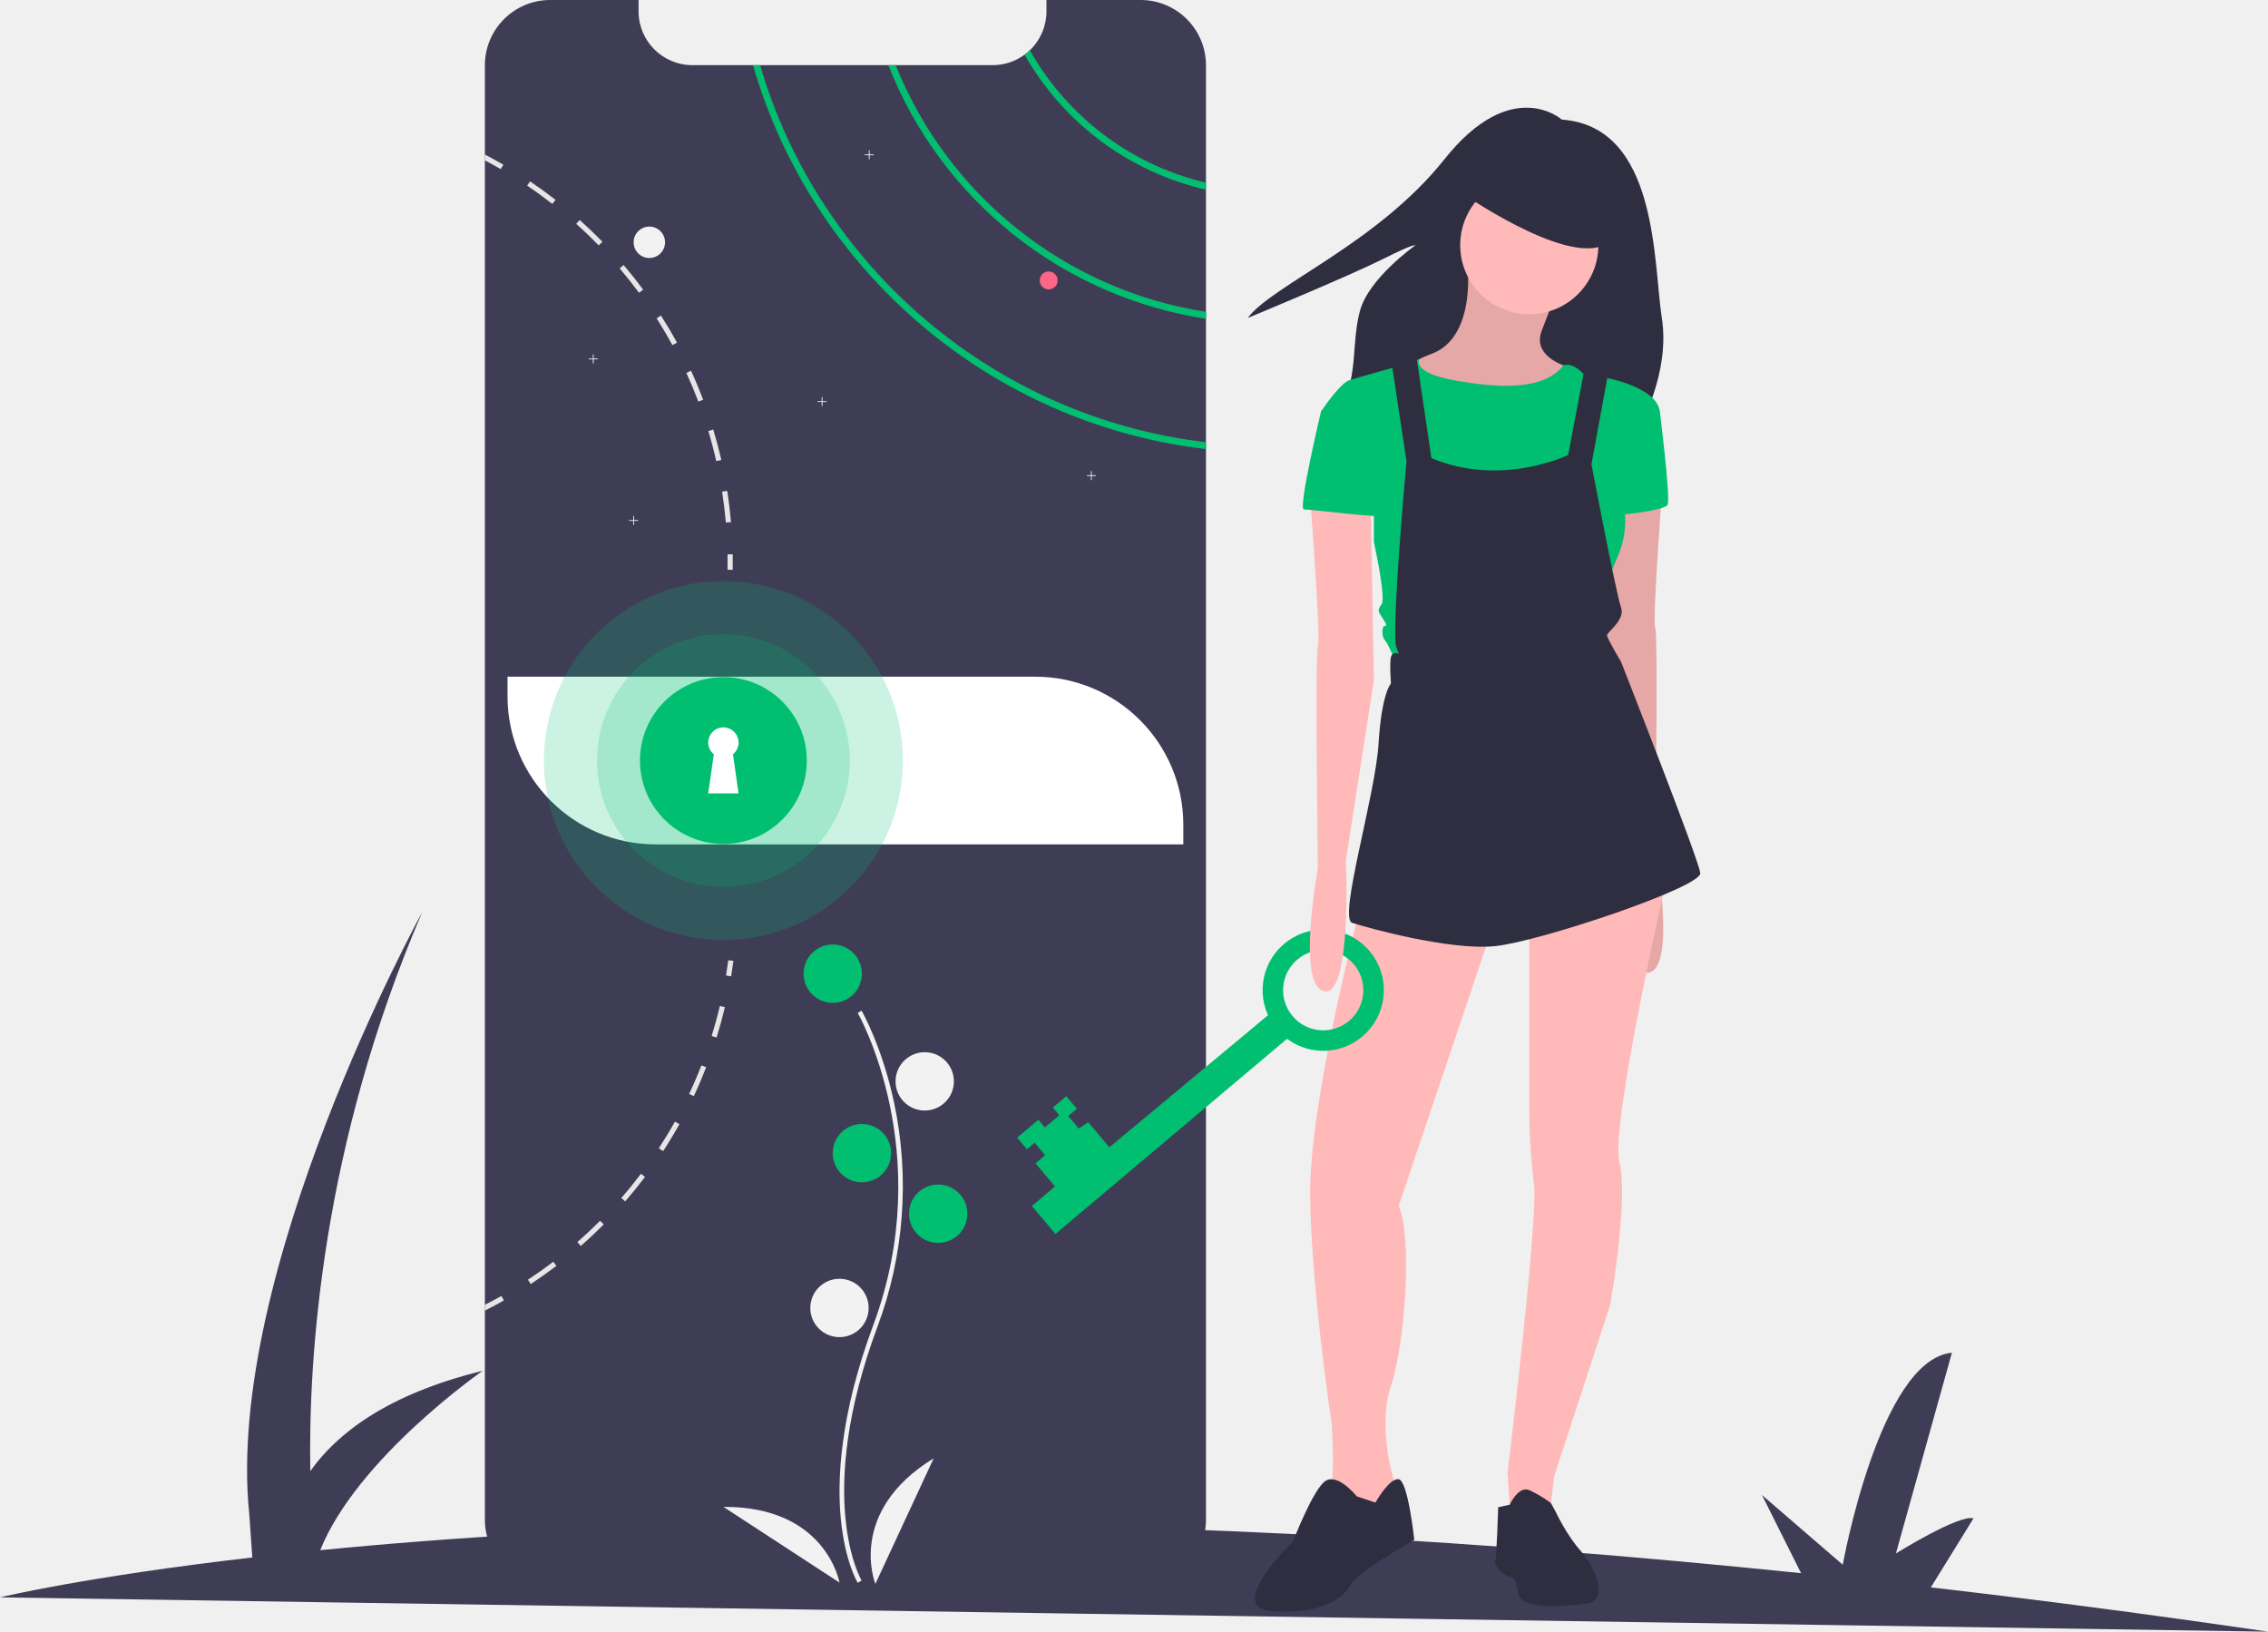
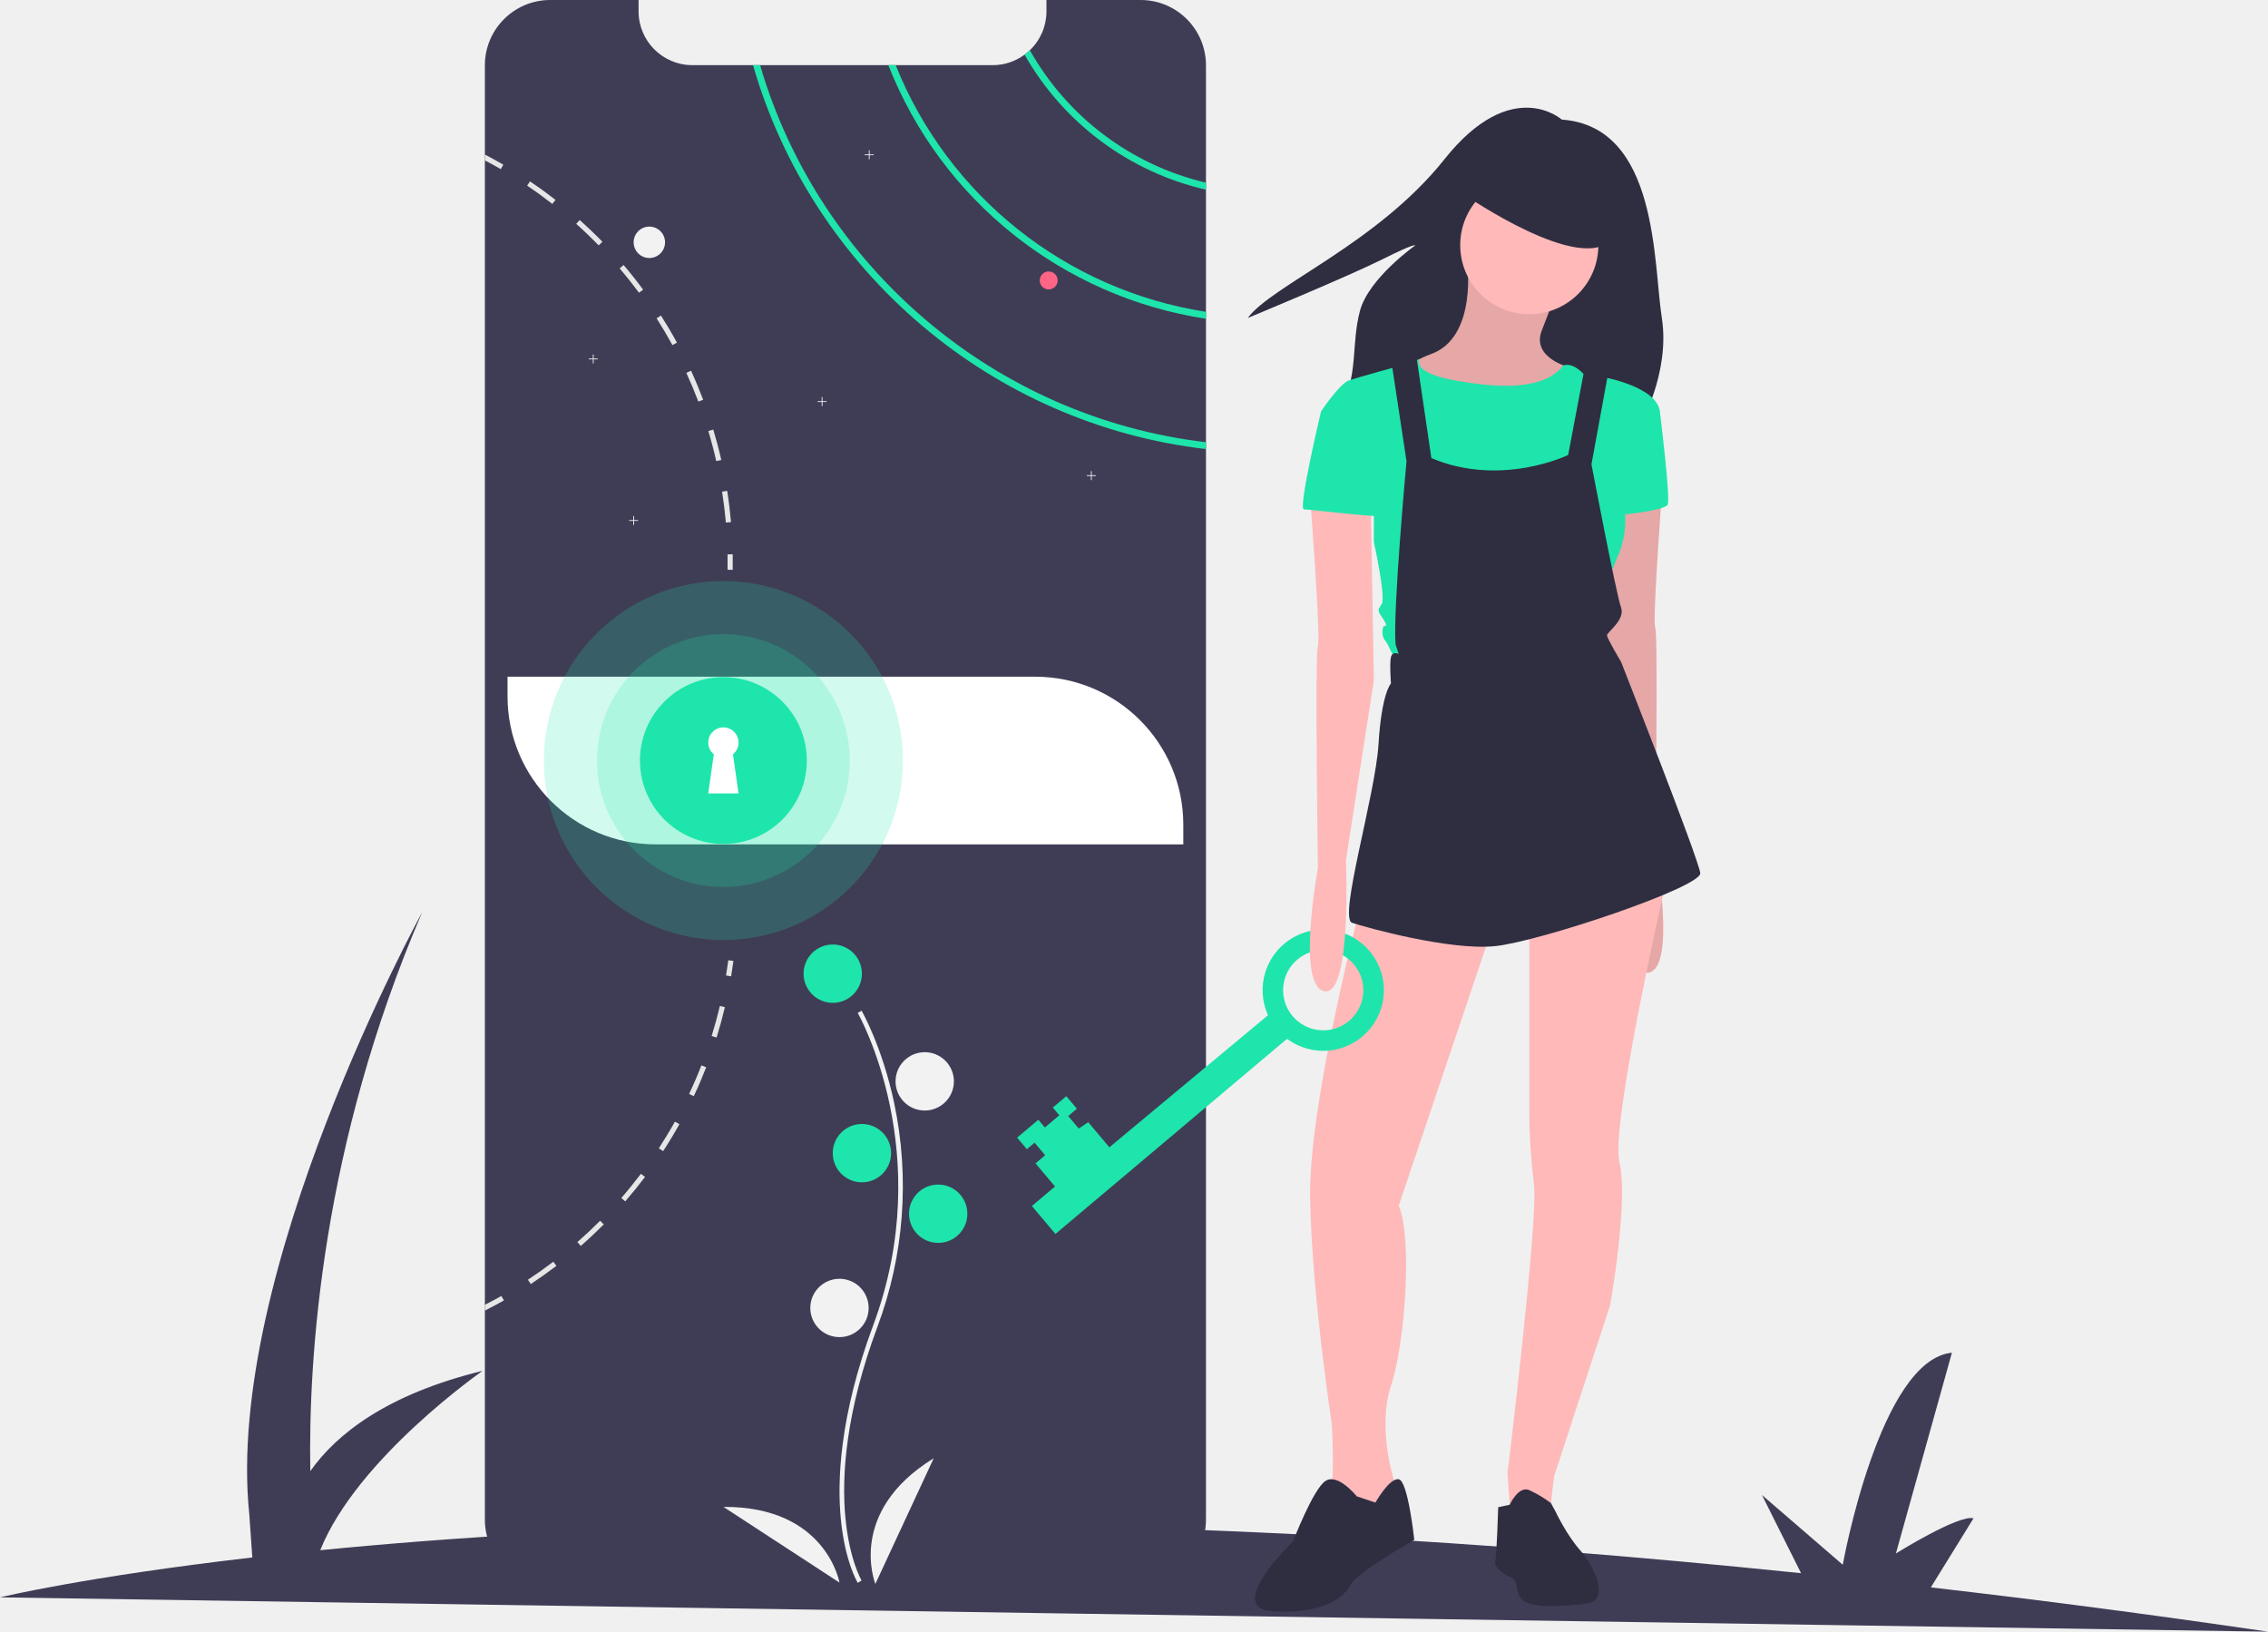
<svg xmlns="http://www.w3.org/2000/svg" id="eb1b09ad-1fe0-40ca-8096-34696e14e30a" data-name="Layer 1" width="1010.892" height="727.284" viewBox="0 0 1010.892 727.284">
  <path d="M1105.446,813.642q-78.133-11.444-150.281-19.73l19.02-30.778c-6.412-1.894-34.585,15.651-34.585,15.651l24.967-89.48c-32.248,3.107-48.658,94.513-48.658,94.513L879.884,752.723l17.438,34.854c-147.212-15.195-274.351-21.165-381.29-21.853L532.311,739.381c-6.412-1.894-34.585,15.651-34.585,15.651l24.967-89.48c-32.248,3.107-48.658,94.513-48.658,94.513L438.011,728.969l18.469,36.916c-89.651,1.087-162.761,5.872-219.191,11.451,16.467-41.078,72.394-79.96,72.394-79.96-42.708,10.436-65.112,28.152-76.82,44.71-.895-50.818,5.126-145,49.855-249.095,0,0-88.296,160.409-77.048,268.408l1.344,19.175c-74.836,8.625-112.461,17.784-112.461,17.784Z" transform="translate(-94.55416 -86.35794)" fill="#3f3d56" />
  <path d="M632.081,115.488v648.2a29.139,29.139,0,0,1-29.13,29.11h-263.15a29.079,29.079,0,0,1-29.13-29.11v-648.2a29.127,29.127,0,0,1,29.13-29.13h39.38v5.05a23.987,23.987,0,0,0,23.98,23.99h133.84a23.789,23.789,0,0,0,14.22-4.68,22.285,22.285,0,0,0,2.36-1.98,23.917,23.917,0,0,0,7.4-17.33v-5.05h41.97A29.121,29.121,0,0,1,632.081,115.488Z" transform="translate(-94.55416 -86.35794)" fill="#3f3d56" />
  <circle cx="289.426" cy="108" r="7" fill="#f2f2f2" />
-   <path d="M553.581,108.738a22.285,22.285,0,0,1-2.36,1.98,125.247,125.247,0,0,0,80.86,60.19v-3.12A122.299,122.299,0,0,1,553.581,108.738Z" transform="translate(-94.55416 -86.35794)" fill="#01bf71" />
-   <path d="M493.771,115.398h-3.28a181.668,181.668,0,0,0,141.59,113.05v-3.1A178.55,178.55,0,0,1,493.771,115.398Z" transform="translate(-94.55416 -86.35794)" fill="#01bf71" />
-   <path d="M433.351,115.398h-3.16c26.43,91.74,106.18,160.03,201.89,171.12v-3.05C538.031,272.428,459.651,205.438,433.351,115.398Z" transform="translate(-94.55416 -86.35794)" fill="#01bf71" />
+   <path d="M553.581,108.738a22.285,22.285,0,0,1-2.36,1.98,125.247,125.247,0,0,0,80.86,60.19v-3.12A122.299,122.299,0,0,1,553.581,108.738Z" transform="translate(-94.55416 -86.35794)" fill="#1ee5ab" />
+   <path d="M493.771,115.398h-3.28a181.668,181.668,0,0,0,141.59,113.05v-3.1A178.55,178.55,0,0,1,493.771,115.398Z" transform="translate(-94.55416 -86.35794)" fill="#1ee5ab" />
+   <path d="M433.351,115.398h-3.16c26.43,91.74,106.18,160.03,201.89,171.12v-3.05C538.031,272.428,459.651,205.438,433.351,115.398Z" transform="translate(-94.55416 -86.35794)" fill="#1ee5ab" />
  <polygon points="266.426 159.822 264.604 159.822 264.604 158 264.249 158 264.249 159.822 262.426 159.822 262.426 160.178 264.249 160.178 264.249 162 264.604 162 264.604 160.178 266.426 160.178 266.426 159.822" fill="#f2f2f2" />
  <polygon points="389.426 68.822 387.604 68.822 387.604 67 387.249 67 387.249 68.822 385.426 68.822 385.426 69.178 387.249 69.178 387.249 71 387.604 71 387.604 69.178 389.426 69.178 389.426 68.822" fill="#f2f2f2" />
  <polygon points="284.426 231.822 282.604 231.822 282.604 230 282.249 230 282.249 231.822 280.426 231.822 280.426 232.178 282.249 232.178 282.249 234 282.604 234 282.604 232.178 284.426 232.178 284.426 231.822" fill="#f2f2f2" />
  <polygon points="368.426 178.822 366.604 178.822 366.604 177 366.249 177 366.249 178.822 364.426 178.822 364.426 179.178 366.249 179.178 366.249 181 366.604 181 366.604 179.178 368.426 179.178 368.426 178.822" fill="#f2f2f2" />
  <polygon points="488.426 211.822 486.604 211.822 486.604 210 486.249 210 486.249 211.822 484.426 211.822 484.426 212.178 486.249 212.178 486.249 214 486.604 214 486.604 212.178 488.426 212.178 488.426 211.822" fill="#f2f2f2" />
  <circle cx="467.426" cy="125" r="4" fill="#ff6584" />
  <path d="M418.681,305.158l-2.27.35c.71,4.54,1.27,9.18,1.68,13.77l2.29-.2C419.971,314.428,419.401,309.748,418.681,305.158Z" transform="translate(-94.55416 -86.35794)" fill="#e6e6e6" />
  <path d="M412.471,277.818l-2.2.67c1.33,4.4,2.52,8.91,3.53,13.4l2.25-.51C415.021,286.838,413.811,282.278,412.471,277.818Z" transform="translate(-94.55416 -86.35794)" fill="#e6e6e6" />
  <path d="M402.561,251.598l-2.09.96c1.92,4.19,3.72,8.49,5.35,12.79l2.15-.81C406.321,260.188,404.511,255.828,402.561,251.598Z" transform="translate(-94.55416 -86.35794)" fill="#e6e6e6" />
  <path d="M389.161,227.018l-1.94,1.23c2.47,3.88,4.84,7.9,7.04,11.93l2.02-1.1C394.061,234.998,391.661,230.938,389.161,227.018Z" transform="translate(-94.55416 -86.35794)" fill="#e6e6e6" />
  <path d="M372.501,204.488l-1.75,1.49c2.98,3.5,5.88,7.16,8.62,10.86l1.84-1.37C378.451,211.728,375.521,208.028,372.501,204.488Z" transform="translate(-94.55416 -86.35794)" fill="#e6e6e6" />
  <path d="M352.921,184.428l-1.53,1.71c3.44,3.07,6.81,6.3,10.02,9.59l1.65-1.61C359.811,190.788,356.401,187.528,352.921,184.428Z" transform="translate(-94.55416 -86.35794)" fill="#e6e6e6" />
  <path d="M330.801,167.208l-1.29,1.9c3.82,2.57,7.6,5.31,11.23,8.14l1.42-1.81C338.481,172.578,334.661,169.808,330.801,167.208Z" transform="translate(-94.55416 -86.35794)" fill="#e6e6e6" />
  <path d="M310.671,155.248v2.6c2.39,1.25,4.76,2.56,7.08,3.9l1.15-1.99Q314.851,157.418,310.671,155.248Z" transform="translate(-94.55416 -86.35794)" fill="#e6e6e6" />
  <path d="M418.161,521.161c.373-2.236.714-4.519,1.015-6.785l2.279.302c-.304,2.292-.649,4.599-1.026,6.861Z" transform="translate(-94.55416 -86.35794)" fill="#e6e6e6" />
  <path d="M411.752,548.14l2.197.684c1.379-4.444,2.626-8.996,3.707-13.531l-2.239-.53C414.346,539.25,413.121,543.745,411.752,548.14Z" transform="translate(-94.55416 -86.35794)" fill="#e6e6e6" />
  <path d="M401.71,573.972l2.086.978c1.984-4.208,3.84-8.544,5.525-12.884l-2.146-.837C405.511,565.522,403.674,569.811,401.71,573.972Z" transform="translate(-94.55416 -86.35794)" fill="#e6e6e6" />
  <path d="M388.199,598.205l1.928,1.252c2.543-3.899,4.983-7.942,7.254-12.01l-2.005-1.125C393.135,590.345,390.715,594.341,388.199,598.205Z" transform="translate(-94.55416 -86.35794)" fill="#e6e6e6" />
  <path d="M371.482,620.344l1.743,1.51c3.059-3.528,6.025-7.198,8.836-10.91l-1.841-1.377C377.448,613.236,374.512,616.861,371.482,620.344Z" transform="translate(-94.55416 -86.35794)" fill="#e6e6e6" />
  <path d="M351.907,639.989l1.514,1.729c3.516-3.067,6.955-6.304,10.24-9.592l-1.626-1.629C358.787,633.751,355.378,636.943,351.907,639.989Z" transform="translate(-94.55416 -86.35794)" fill="#e6e6e6" />
  <path d="M329.855,656.78l1.27,1.924c3.883-2.564,7.739-5.296,11.438-8.112l-1.39-1.836C337.509,651.548,333.7,654.249,329.855,656.78Z" transform="translate(-94.55416 -86.35794)" fill="#e6e6e6" />
  <path d="M319.161,666.008c-2.78,1.57-5.62,3.09-8.49,4.53v-2.58c2.48-1.26,4.94-2.59,7.35-3.94Z" transform="translate(-94.55416 -86.35794)" fill="#e6e6e6" />
  <path d="M418.836,333.464l2.299-.042c.042,2.321.045,4.654.009,6.936l-2.298-.036C418.88,338.066,418.877,335.759,418.836,333.464Z" transform="translate(-94.55416 -86.35794)" fill="#e6e6e6" />
  <path d="M226.216,301.632H461.427a66,66,0,0,1,66,66v8.736a0,0,0,0,1,0,0H292.216a66,66,0,0,1-66-66v-8.736A0,0,0,0,1,226.216,301.632Z" fill="#fff" />
  <path d="M476.87,791.879c-.229-.375-5.641-9.41-7.517-28.172-1.721-17.213-.614-46.227,14.433-86.698,28.506-76.671-6.569-138.533-6.928-139.149l1.73-1.004c.091.156,9.142,15.929,14.488,41.044a179.061,179.061,0,0,1-7.416,99.807c-28.457,76.54-7.301,112.773-7.084,113.131Z" transform="translate(-94.55416 -86.35794)" fill="#f2f2f2" />
-   <circle cx="371.17" cy="434" r="13" fill="#01bf71" />
+   <circle cx="371.17" cy="434" r="13" fill="#1ee5ab" />
  <circle cx="412.17" cy="482" r="13" fill="#f2f2f2" />
-   <circle cx="384.17" cy="514" r="13" fill="#01bf71" />
-   <circle cx="418.17" cy="541" r="13" fill="#01bf71" />
+   <circle cx="384.17" cy="514" r="13" fill="#1ee5ab" />
+   <circle cx="418.17" cy="541" r="13" fill="#1ee5ab" />
  <circle cx="374.17" cy="583" r="13" fill="#f2f2f2" />
  <path d="M484.724,792.358s-13-32,26-56Z" transform="translate(-94.55416 -86.35794)" fill="#f2f2f2" />
  <path d="M468.736,791.777s-5.916-34.029-51.709-33.738Z" transform="translate(-94.55416 -86.35794)" fill="#f2f2f2" />
-   <circle cx="322.426" cy="339" r="80" fill="#01bf71" opacity="0.2" />
-   <circle cx="322.426" cy="339" r="56.338" fill="#01bf71" opacity="0.2" />
-   <circle cx="322.426" cy="339" r="37.183" fill="#01bf71" />
+   <circle cx="322.426" cy="339" r="80" fill="#1ee5ab" opacity="0.2" />
+   <circle cx="322.426" cy="339" r="56.338" fill="#1ee5ab" opacity="0.2" />
+   <circle cx="322.426" cy="339" r="37.183" fill="#1ee5ab" />
  <path d="M423.741,417.338a6.761,6.761,0,1,0-11.031,5.239l-2.49,17.429h13.521L421.251,422.577A6.746,6.746,0,0,0,423.741,417.338Z" transform="translate(-94.55416 -86.35794)" fill="#fff" />
  <path d="M790.661,139.658s-22.302-19.995-52.294,17.688-76.903,56.139-87.67,70.751c0,0,44.604-18.457,59.985-26.147s14.612-6.152,14.612-6.152-20.764,14.612-24.609,29.223-.769,26.916-7.69,41.528S825.268,276.546,825.268,276.546s13.843-23.84,9.997-48.449S833.727,142.734,790.661,139.658Z" transform="translate(-94.55416 -86.35794)" fill="#2f2e41" />
  <path d="M748.479,202.56s4.85,33.947-15.934,41.567-13.163,18.013-13.163,18.013l31.176,15.241,33.254-10.392,11.085-16.627s-18.013-4.157-13.163-16.627,6.235-16.627,6.235-16.627Z" transform="translate(-94.55416 -86.35794)" fill="#ffb9b9" />
  <path d="M748.479,202.56s4.85,33.947-15.934,41.567-13.163,18.013-13.163,18.013l31.176,15.241,33.254-10.392,11.085-16.627s-18.013-4.157-13.163-16.627,6.235-16.627,6.235-16.627Z" transform="translate(-94.55416 -86.35794)" opacity="0.1" />
  <path d="M835.77,299.551s-4.85,63.737-3.464,66.508,0,99.069,0,99.069,9.699,51.959-2.771,54.73-9.699-58.194-9.699-58.194L807.366,381.3l1.386-79.671Z" transform="translate(-94.55416 -86.35794)" fill="#ffb9b9" />
  <path d="M835.77,299.551s-4.85,63.737-3.464,66.508,0,99.069,0,99.069,9.699,51.959-2.771,54.73-9.699-58.194-9.699-58.194L807.366,381.3l1.386-79.671Z" transform="translate(-94.55416 -86.35794)" opacity="0.1" />
  <path d="M700.676,491.454S677.814,578.053,678.507,620.313,688.206,721.46,688.206,721.46s1.386,25.633-.693,28.404S697.905,764.414,697.905,764.414l13.163-7.621,4.85-5.542V746.401s-7.621-23.555-1.386-42.26,9.699-65.815,3.464-80.364l42.953-127.474Z" transform="translate(-94.55416 -86.35794)" fill="#ffb9b9" />
  <path d="M699.291,753.329S690.977,742.937,685.435,746.401s-14.549,27.019-14.549,27.019-31.176,29.79-9.006,31.176,31.868-6.235,34.64-11.777S724.924,772.727,724.924,772.727s-2.771-26.326-6.928-27.019S707.604,756.1,707.604,756.1Z" transform="translate(-94.55416 -86.35794)" fill="#2f2e41" />
  <path d="M776.19,496.996v85.906a265.616,265.616,0,0,0,2.078,31.176c2.078,15.241-11.777,128.859-11.777,128.859l1.386,20.091,17.32-1.386,2.078-17.32,24.94-76.207s8.313-46.417,4.157-63.737,21.477-128.166,21.477-128.166Z" transform="translate(-94.55416 -86.35794)" fill="#ffb9b9" />
  <path d="M762.335,758.178l5.131-1.115s3.875-8.584,8.725-6.505a52.3,52.3,0,0,1,9.643,5.778l2.134,3.921s4.85,10.392,11.085,17.32,13.163,22.169,2.771,23.555-24.248,2.078-28.404-1.386-1.386-9.006-5.542-10.392-7.621-5.542-6.928-6.928S762.335,758.178,762.335,758.178Z" transform="translate(-94.55416 -86.35794)" fill="#2f2e41" />
  <circle cx="681.636" cy="109.274" r="30.79" fill="#ffb9b9" />
-   <path d="M717.996,249.67l9.151-3.195s-3.609,5.966,15.789,9.43,39.487,4.69,48.494-6.661c0,0,3.465-1.652,8.314,3.197s7.621,3.464,7.621,3.464l-3.464,18.013-6.928,33.254L787.968,332.112l-25.633-5.542L734.623,306.479,724.231,279.46V254.519Z" transform="translate(-94.55416 -86.35794)" fill="#01bf71" />
-   <path d="M802.516,259.369l6.928-4.85s23.555,4.157,24.94,15.241L816.372,304.4a39.437,39.437,0,0,1-.693,29.79c-6.928,15.934-6.235,19.398-6.235,19.398l-4.85,20.784-87.984,6.928s-3.464-8.313-4.85-9.699-1.386-6.235,0-6.235,0-2.078-1.386-4.157-2.078-2.771,0-5.542-3.464-27.712-3.464-27.712V300.936l-23.555-31.176s8.313-12.47,12.47-13.856,23.93-6.85,23.93-6.85l4.474,6.588,6.235,50.143,9.006,30.483,37.921-6.443,14.731-24.733,9.699-29.097Z" transform="translate(-94.55416 -86.35794)" fill="#01bf71" />
-   <path d="M828.843,265.604l5.542,4.157s4.85,38.796,3.464,41.567-25.633,5.542-26.326,4.157S828.843,265.604,828.843,265.604Z" transform="translate(-94.55416 -86.35794)" fill="#01bf71" />
+   <path d="M717.996,249.67l9.151-3.195s-3.609,5.966,15.789,9.43,39.487,4.69,48.494-6.661c0,0,3.465-1.652,8.314,3.197s7.621,3.464,7.621,3.464l-3.464,18.013-6.928,33.254L787.968,332.112l-25.633-5.542L734.623,306.479,724.231,279.46V254.519Z" transform="translate(-94.55416 -86.35794)" fill="#1ee5ab" />
+   <path d="M802.516,259.369l6.928-4.85s23.555,4.157,24.94,15.241L816.372,304.4a39.437,39.437,0,0,1-.693,29.79c-6.928,15.934-6.235,19.398-6.235,19.398l-4.85,20.784-87.984,6.928s-3.464-8.313-4.85-9.699-1.386-6.235,0-6.235,0-2.078-1.386-4.157-2.078-2.771,0-5.542-3.464-27.712-3.464-27.712V300.936l-23.555-31.176s8.313-12.47,12.47-13.856,23.93-6.85,23.93-6.85l4.474,6.588,6.235,50.143,9.006,30.483,37.921-6.443,14.731-24.733,9.699-29.097Z" transform="translate(-94.55416 -86.35794)" fill="#1ee5ab" />
+   <path d="M828.843,265.604l5.542,4.157s4.85,38.796,3.464,41.567-25.633,5.542-26.326,4.157S828.843,265.604,828.843,265.604Z" transform="translate(-94.55416 -86.35794)" fill="#1ee5ab" />
  <path d="M714.532,246.206l6.928,45.724s-6.235,67.894-4.85,81.749l1.386,4.157s-2.771-1.386-3.464,1.386,0,11.777,0,11.777-4.157,4.157-5.542,27.019-18.013,77.593-11.777,79.671,43.646,12.47,63.737,10.392,92.141-26.326,91.448-32.561-35.332-94.22-35.332-94.22S810.83,370.908,810.83,369.523s8.313-6.928,6.235-12.47-13.163-63.737-13.163-63.737l7.621-41.567L801.131,248.977l-7.621,40.182s-29.79,14.549-60.966,1.386l-6.928-47.11Z" transform="translate(-94.55416 -86.35794)" fill="#2f2e41" />
  <path d="M747.864,173.535s51.267,35.332,65.122,19.398-24.248-29.79-24.248-29.79l-31.868-3.464Z" transform="translate(-94.55416 -86.35794)" fill="#2f2e41" />
-   <path d="M668.209,549.4a27.027,27.027,0,1,0-8.479-10.524L589.024,597.748l-9.415-11.174-4.23,2.829-4.707-5.587,3.868-3.259-4.707-5.587-6.017,5.069,2.897,3.438L560.267,588.91l-2.897-3.438-9.455,7.966,4.345,5.157,3.438-2.897,4.707,5.587-4.298,3.621,8.69,10.314-10.314,8.69,10.501,12.463Zm17.654-39.492A17.882,17.882,0,1,1,666.524,526.202,17.882,17.882,0,0,1,685.863,509.908Z" transform="translate(-94.55416 -86.35794)" fill="#01bf71" />
+   <path d="M668.209,549.4a27.027,27.027,0,1,0-8.479-10.524L589.024,597.748l-9.415-11.174-4.23,2.829-4.707-5.587,3.868-3.259-4.707-5.587-6.017,5.069,2.897,3.438L560.267,588.91l-2.897-3.438-9.455,7.966,4.345,5.157,3.438-2.897,4.707,5.587-4.298,3.621,8.69,10.314-10.314,8.69,10.501,12.463Zm17.654-39.492A17.882,17.882,0,1,1,666.524,526.202,17.882,17.882,0,0,1,685.863,509.908Z" transform="translate(-94.55416 -86.35794)" fill="#1ee5ab" />
  <path d="M678.507,307.864s4.85,63.737,3.464,66.508,0,99.069,0,99.069-9.699,51.959,2.771,54.73,9.699-58.194,9.699-58.194l12.47-80.364-1.386-79.671Z" transform="translate(-94.55416 -86.35794)" fill="#ffb9b9" />
-   <path d="M688.899,267.682l-5.542,2.078s-10.392,43.646-7.621,43.646,36.025,4.157,36.025,2.771-6.235-35.332-6.235-35.332Z" transform="translate(-94.55416 -86.35794)" fill="#01bf71" />
+   <path d="M688.899,267.682l-5.542,2.078s-10.392,43.646-7.621,43.646,36.025,4.157,36.025,2.771-6.235-35.332-6.235-35.332Z" transform="translate(-94.55416 -86.35794)" fill="#1ee5ab" />
</svg>
